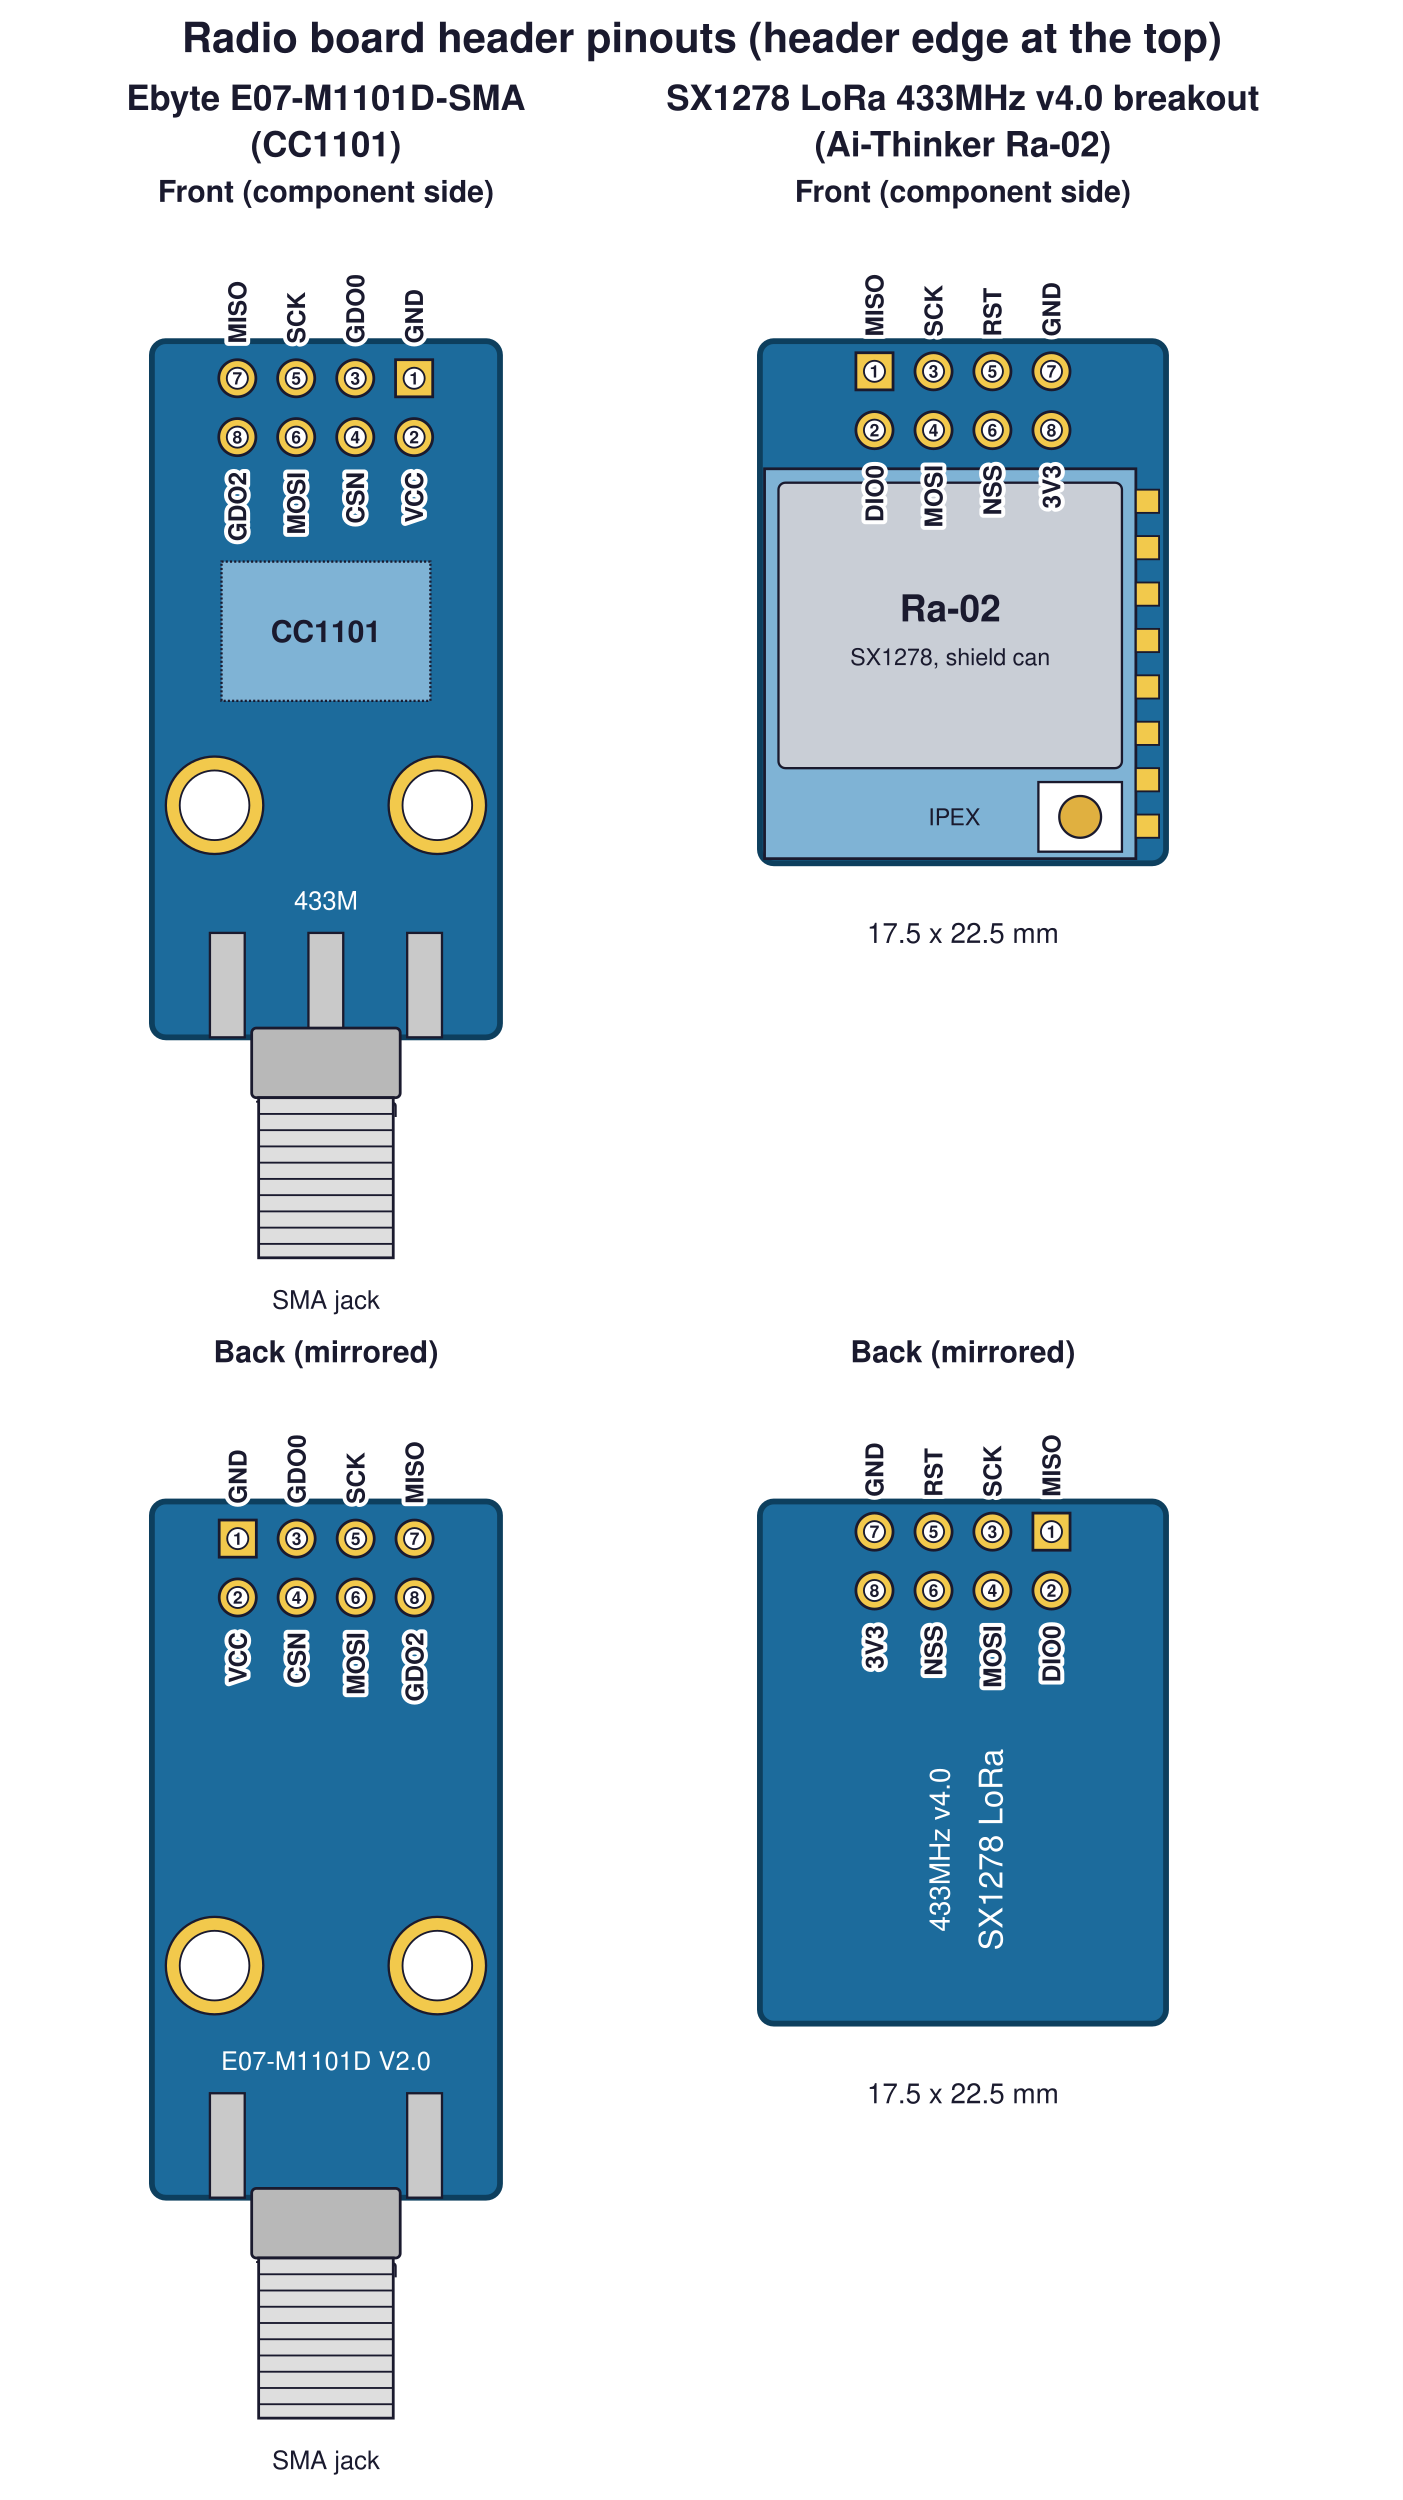
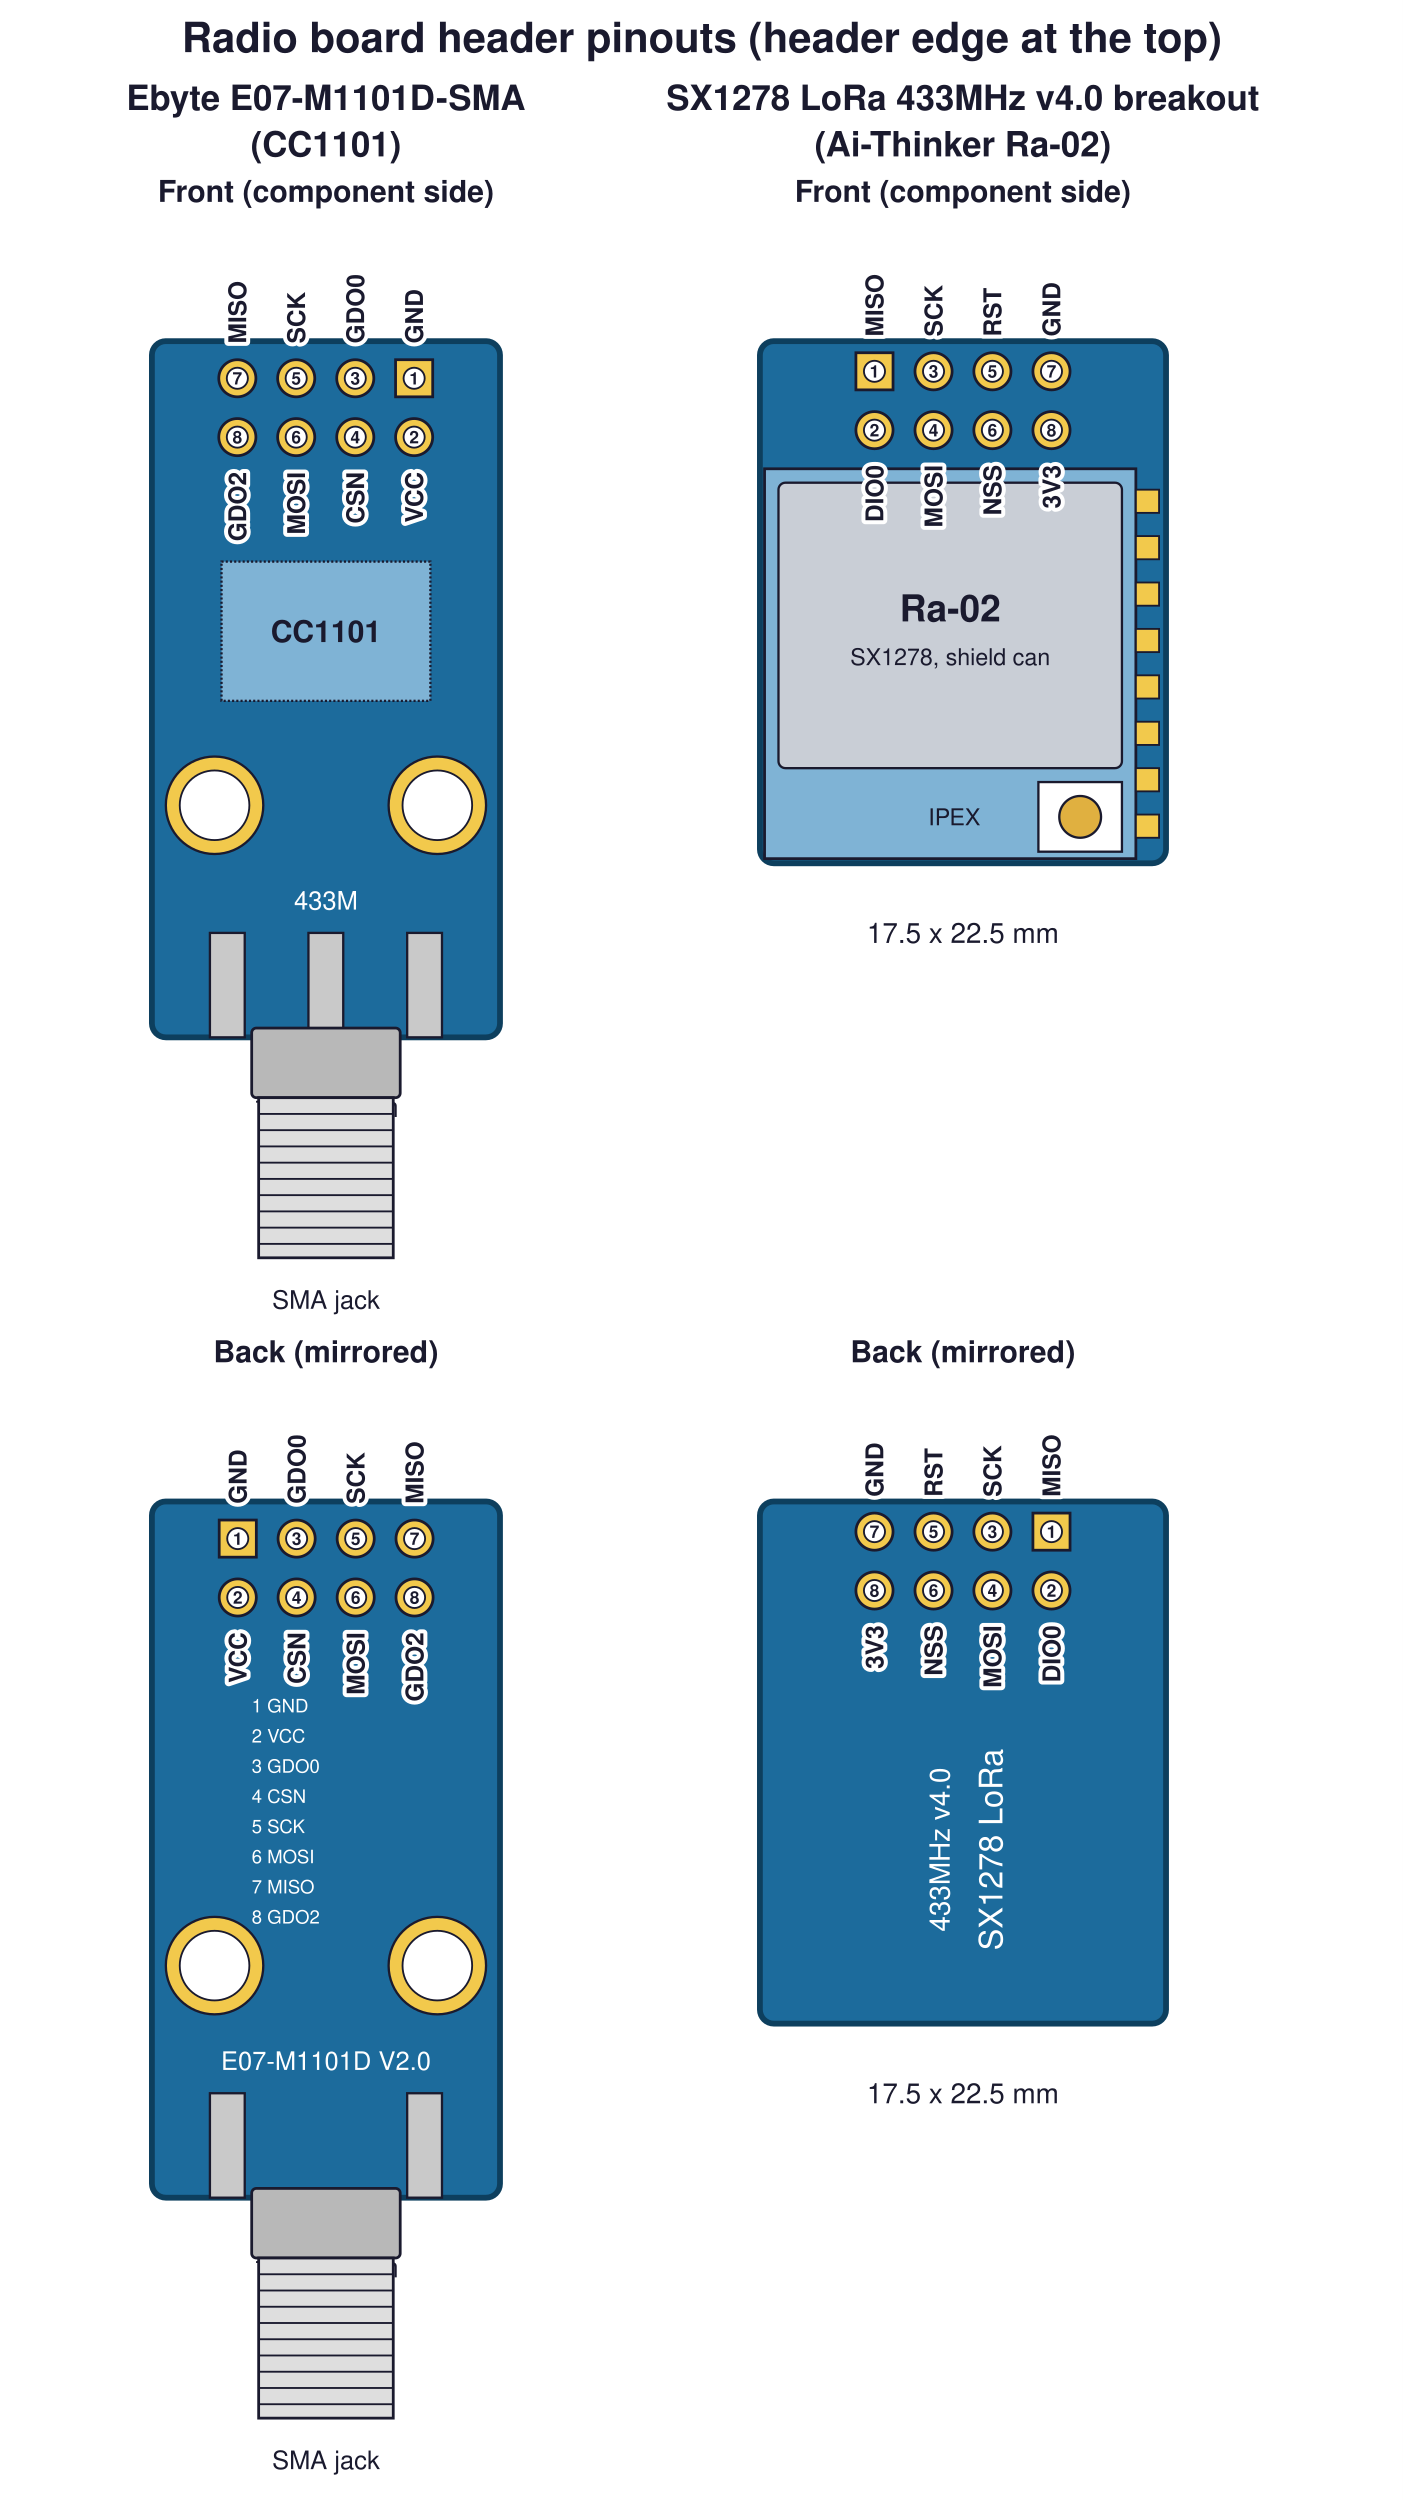
<svg xmlns="http://www.w3.org/2000/svg" width="665" height="1185" viewBox="0 0 665 1185">
  <rect width="100%" height="100%" fill="#ffffff" />
  <text x="332.7" y="17.6" font-size="19.8" font-family="Helvetica, Arial, sans-serif" font-weight="bold" fill="#1a1a2e" text-anchor="middle" dy="0.36em">Radio board header pinouts (header edge at the top)</text>
  <text x="154.5" y="46.2" font-size="16.5" font-family="Helvetica, Arial, sans-serif" font-weight="bold" fill="#1a1a2e" text-anchor="middle" dy="0.36em">Ebyte E07-M1101D-SMA</text>
  <text x="154.5" y="68.2" font-size="16.5" font-family="Helvetica, Arial, sans-serif" font-weight="bold" fill="#1a1a2e" text-anchor="middle" dy="0.36em">(CC1101)</text>
  <g transform="translate(72.0 161.7)">
    <text x="82.5" y="-66.0" font-size="14.3" font-family="Helvetica, Arial, sans-serif" font-weight="bold" fill="#1a1a2e" text-anchor="middle">Front (component side)</text>
    <rect x="0.0" y="0.0" width="165.0" height="330.0" rx="6.6" fill="#1c6b9c" stroke="#0d3f5e" stroke-width="2.75" />
    <text x="82.5" y="363.0" font-size="13.2" font-family="Helvetica, Arial, sans-serif" font-weight="normal" fill="#1a1a2e" text-anchor="middle" dy="0.36em">15 x 30 mm</text>
    <rect x="115.5" y="8.8" width="17.6" height="17.6" rx="0.0" fill="#f2c94c" stroke="#1a1a2e" stroke-width="1.32" />
    <circle cx="124.3" cy="17.6" r="5.0" fill="#ffffff" stroke="#1a1a2e" stroke-width="0.88" />
    <text x="124.3" y="17.6" font-size="8.2" font-family="Helvetica, Arial, sans-serif" font-weight="bold" fill="#1a1a2e" text-anchor="middle" dy="0.36em">1</text>
    <text x="124.3" y="1.1" font-size="11.6" font-family="Helvetica, Arial, sans-serif" font-weight="bold" fill="#1a1a2e" text-anchor="start" dy="0.36em" transform="rotate(-90 124.3 1.1)" stroke="#ffffff" stroke-width="3.8" paint-order="stroke" stroke-linejoin="round">GND</text>
    <circle cx="124.3" cy="45.5" r="8.8" fill="#f2c94c" stroke="#1a1a2e" stroke-width="1.32" />
    <circle cx="124.3" cy="45.5" r="5.0" fill="#ffffff" stroke="#1a1a2e" stroke-width="0.88" />
    <text x="124.3" y="45.5" font-size="8.2" font-family="Helvetica, Arial, sans-serif" font-weight="bold" fill="#1a1a2e" text-anchor="middle" dy="0.36em">2</text>
    <text x="124.3" y="62.0" font-size="11.6" font-family="Helvetica, Arial, sans-serif" font-weight="bold" fill="#1a1a2e" text-anchor="end" dy="0.36em" transform="rotate(-90 124.3 62.0)" stroke="#ffffff" stroke-width="3.8" paint-order="stroke" stroke-linejoin="round">VCC</text>
    <circle cx="96.4" cy="17.6" r="8.8" fill="#f2c94c" stroke="#1a1a2e" stroke-width="1.32" />
    <circle cx="96.4" cy="17.6" r="5.0" fill="#ffffff" stroke="#1a1a2e" stroke-width="0.88" />
    <text x="96.4" y="17.6" font-size="8.2" font-family="Helvetica, Arial, sans-serif" font-weight="bold" fill="#1a1a2e" text-anchor="middle" dy="0.36em">3</text>
    <text x="96.4" y="1.1" font-size="11.6" font-family="Helvetica, Arial, sans-serif" font-weight="bold" fill="#1a1a2e" text-anchor="start" dy="0.36em" transform="rotate(-90 96.4 1.1)" stroke="#ffffff" stroke-width="3.8" paint-order="stroke" stroke-linejoin="round">GDO0</text>
    <circle cx="96.4" cy="45.5" r="8.8" fill="#f2c94c" stroke="#1a1a2e" stroke-width="1.32" />
    <circle cx="96.4" cy="45.5" r="5.0" fill="#ffffff" stroke="#1a1a2e" stroke-width="0.88" />
    <text x="96.4" y="45.5" font-size="8.2" font-family="Helvetica, Arial, sans-serif" font-weight="bold" fill="#1a1a2e" text-anchor="middle" dy="0.36em">4</text>
    <text x="96.4" y="62.0" font-size="11.6" font-family="Helvetica, Arial, sans-serif" font-weight="bold" fill="#1a1a2e" text-anchor="end" dy="0.36em" transform="rotate(-90 96.4 62.0)" stroke="#ffffff" stroke-width="3.8" paint-order="stroke" stroke-linejoin="round">CSN</text>
    <circle cx="68.4" cy="17.6" r="8.8" fill="#f2c94c" stroke="#1a1a2e" stroke-width="1.32" />
    <circle cx="68.4" cy="17.6" r="5.0" fill="#ffffff" stroke="#1a1a2e" stroke-width="0.88" />
    <text x="68.4" y="17.6" font-size="8.2" font-family="Helvetica, Arial, sans-serif" font-weight="bold" fill="#1a1a2e" text-anchor="middle" dy="0.36em">5</text>
    <text x="68.4" y="1.1" font-size="11.6" font-family="Helvetica, Arial, sans-serif" font-weight="bold" fill="#1a1a2e" text-anchor="start" dy="0.36em" transform="rotate(-90 68.4 1.1)" stroke="#ffffff" stroke-width="3.8" paint-order="stroke" stroke-linejoin="round">SCK</text>
    <circle cx="68.4" cy="45.5" r="8.8" fill="#f2c94c" stroke="#1a1a2e" stroke-width="1.32" />
    <circle cx="68.4" cy="45.5" r="5.0" fill="#ffffff" stroke="#1a1a2e" stroke-width="0.88" />
    <text x="68.4" y="45.5" font-size="8.2" font-family="Helvetica, Arial, sans-serif" font-weight="bold" fill="#1a1a2e" text-anchor="middle" dy="0.36em">6</text>
    <text x="68.4" y="62.0" font-size="11.6" font-family="Helvetica, Arial, sans-serif" font-weight="bold" fill="#1a1a2e" text-anchor="end" dy="0.36em" transform="rotate(-90 68.4 62.0)" stroke="#ffffff" stroke-width="3.8" paint-order="stroke" stroke-linejoin="round">MOSI</text>
    <circle cx="40.5" cy="17.6" r="8.8" fill="#f2c94c" stroke="#1a1a2e" stroke-width="1.32" />
    <circle cx="40.5" cy="17.6" r="5.0" fill="#ffffff" stroke="#1a1a2e" stroke-width="0.88" />
    <text x="40.5" y="17.6" font-size="8.2" font-family="Helvetica, Arial, sans-serif" font-weight="bold" fill="#1a1a2e" text-anchor="middle" dy="0.36em">7</text>
    <text x="40.5" y="1.1" font-size="11.6" font-family="Helvetica, Arial, sans-serif" font-weight="bold" fill="#1a1a2e" text-anchor="start" dy="0.36em" transform="rotate(-90 40.5 1.1)" stroke="#ffffff" stroke-width="3.8" paint-order="stroke" stroke-linejoin="round">MISO</text>
    <circle cx="40.5" cy="45.5" r="8.8" fill="#f2c94c" stroke="#1a1a2e" stroke-width="1.32" />
    <circle cx="40.5" cy="45.5" r="5.0" fill="#ffffff" stroke="#1a1a2e" stroke-width="0.88" />
    <text x="40.5" y="45.5" font-size="8.2" font-family="Helvetica, Arial, sans-serif" font-weight="bold" fill="#1a1a2e" text-anchor="middle" dy="0.36em">8</text>
    <text x="40.5" y="62.0" font-size="11.6" font-family="Helvetica, Arial, sans-serif" font-weight="bold" fill="#1a1a2e" text-anchor="end" dy="0.36em" transform="rotate(-90 40.5 62.0)" stroke="#ffffff" stroke-width="3.8" paint-order="stroke" stroke-linejoin="round">GDO2</text>
    <circle cx="29.7" cy="220.0" r="23.1" fill="#f2c94c" stroke="#1a1a2e" stroke-width="1.10" />
    <circle cx="29.7" cy="220.0" r="16.5" fill="#ffffff" stroke="#1a1a2e" stroke-width="0.88" />
    <circle cx="135.3" cy="220.0" r="23.1" fill="#f2c94c" stroke="#1a1a2e" stroke-width="1.10" />
    <circle cx="135.3" cy="220.0" r="16.5" fill="#ffffff" stroke="#1a1a2e" stroke-width="0.88" />
    <rect x="33.0" y="104.5" width="99.0" height="66.0" rx="0.0" fill="#7fb3d5" stroke="#1a1a2e" stroke-width="1.10" stroke-dasharray="1 1" />
    <text x="82.5" y="137.5" font-size="14.3" font-family="Helvetica, Arial, sans-serif" font-weight="bold" fill="#1a1a2e" text-anchor="middle" dy="0.36em">CC1101</text>
    <rect x="27.5" y="280.5" width="16.5" height="49.5" rx="0.0" fill="#c9c9c9" stroke="#1a1a2e" stroke-width="1.10" />
    <rect x="121.0" y="280.5" width="16.5" height="49.5" rx="0.0" fill="#c9c9c9" stroke="#1a1a2e" stroke-width="1.10" />
    <rect x="74.2" y="280.5" width="16.5" height="49.5" rx="0.0" fill="#c9c9c9" stroke="#1a1a2e" stroke-width="1.10" />
    <rect x="47.3" y="325.6" width="70.4" height="33.0" rx="2.2" fill="#b8b8b8" stroke="#1a1a2e" stroke-width="1.32" />
    <rect x="50.6" y="358.6" width="63.8" height="75.9" rx="0.0" fill="#dedede" stroke="#1a1a2e" stroke-width="1.32" />
    <line x1="50.6" y1="366.3" x2="114.4" y2="366.3" stroke="#1a1a2e" stroke-width="0.88" />
    <line x1="50.6" y1="374.0" x2="114.4" y2="374.0" stroke="#1a1a2e" stroke-width="0.88" />
    <line x1="50.6" y1="381.7" x2="114.4" y2="381.7" stroke="#1a1a2e" stroke-width="0.88" />
    <line x1="50.6" y1="389.4" x2="114.4" y2="389.4" stroke="#1a1a2e" stroke-width="0.88" />
    <line x1="50.6" y1="397.1" x2="114.4" y2="397.1" stroke="#1a1a2e" stroke-width="0.88" />
    <line x1="50.6" y1="404.8" x2="114.4" y2="404.8" stroke="#1a1a2e" stroke-width="0.88" />
    <line x1="50.6" y1="412.5" x2="114.4" y2="412.5" stroke="#1a1a2e" stroke-width="0.88" />
    <line x1="50.6" y1="420.2" x2="114.4" y2="420.2" stroke="#1a1a2e" stroke-width="0.88" />
    <line x1="50.6" y1="427.9" x2="114.4" y2="427.9" stroke="#1a1a2e" stroke-width="0.88" />
    <text x="82.5" y="454.3" font-size="12.1" font-family="Helvetica, Arial, sans-serif" font-weight="normal" fill="#1a1a2e" text-anchor="middle" dy="0.36em">SMA jack</text>
    <text x="82.5" y="265.1" font-size="12.1" font-family="Helvetica, Arial, sans-serif" font-weight="normal" fill="#ffffff" text-anchor="middle" dy="0.36em">433M</text>
  </g>
  <g transform="translate(72.0 711.7)">
    <text x="82.5" y="-66.0" font-size="14.3" font-family="Helvetica, Arial, sans-serif" font-weight="bold" fill="#1a1a2e" text-anchor="middle">Back (mirrored)</text>
    <rect x="0.0" y="0.0" width="165.0" height="330.0" rx="6.6" fill="#1c6b9c" stroke="#0d3f5e" stroke-width="2.75" />
    <text x="82.5" y="363.0" font-size="13.2" font-family="Helvetica, Arial, sans-serif" font-weight="normal" fill="#1a1a2e" text-anchor="middle" dy="0.36em">15 x 30 mm</text>
    <rect x="31.9" y="8.8" width="17.6" height="17.6" rx="0.0" fill="#f2c94c" stroke="#1a1a2e" stroke-width="1.32" />
    <circle cx="40.7" cy="17.6" r="5.0" fill="#ffffff" stroke="#1a1a2e" stroke-width="0.88" />
    <text x="40.7" y="17.6" font-size="8.2" font-family="Helvetica, Arial, sans-serif" font-weight="bold" fill="#1a1a2e" text-anchor="middle" dy="0.36em">1</text>
    <text x="40.7" y="1.1" font-size="11.6" font-family="Helvetica, Arial, sans-serif" font-weight="bold" fill="#1a1a2e" text-anchor="start" dy="0.36em" transform="rotate(-90 40.7 1.1)" stroke="#ffffff" stroke-width="3.8" paint-order="stroke" stroke-linejoin="round">GND</text>
    <circle cx="40.7" cy="45.5" r="8.8" fill="#f2c94c" stroke="#1a1a2e" stroke-width="1.32" />
    <circle cx="40.7" cy="45.5" r="5.0" fill="#ffffff" stroke="#1a1a2e" stroke-width="0.88" />
    <text x="40.7" y="45.5" font-size="8.2" font-family="Helvetica, Arial, sans-serif" font-weight="bold" fill="#1a1a2e" text-anchor="middle" dy="0.36em">2</text>
    <text x="40.7" y="62.0" font-size="11.6" font-family="Helvetica, Arial, sans-serif" font-weight="bold" fill="#1a1a2e" text-anchor="end" dy="0.36em" transform="rotate(-90 40.7 62.0)" stroke="#ffffff" stroke-width="3.8" paint-order="stroke" stroke-linejoin="round">VCC</text>
    <circle cx="68.6" cy="17.6" r="8.8" fill="#f2c94c" stroke="#1a1a2e" stroke-width="1.32" />
    <circle cx="68.6" cy="17.6" r="5.0" fill="#ffffff" stroke="#1a1a2e" stroke-width="0.88" />
    <text x="68.6" y="17.6" font-size="8.2" font-family="Helvetica, Arial, sans-serif" font-weight="bold" fill="#1a1a2e" text-anchor="middle" dy="0.36em">3</text>
    <text x="68.6" y="1.1" font-size="11.6" font-family="Helvetica, Arial, sans-serif" font-weight="bold" fill="#1a1a2e" text-anchor="start" dy="0.36em" transform="rotate(-90 68.6 1.1)" stroke="#ffffff" stroke-width="3.8" paint-order="stroke" stroke-linejoin="round">GDO0</text>
    <circle cx="68.6" cy="45.5" r="8.8" fill="#f2c94c" stroke="#1a1a2e" stroke-width="1.32" />
    <circle cx="68.6" cy="45.5" r="5.0" fill="#ffffff" stroke="#1a1a2e" stroke-width="0.88" />
    <text x="68.6" y="45.5" font-size="8.2" font-family="Helvetica, Arial, sans-serif" font-weight="bold" fill="#1a1a2e" text-anchor="middle" dy="0.36em">4</text>
    <text x="68.6" y="62.0" font-size="11.6" font-family="Helvetica, Arial, sans-serif" font-weight="bold" fill="#1a1a2e" text-anchor="end" dy="0.36em" transform="rotate(-90 68.6 62.0)" stroke="#ffffff" stroke-width="3.8" paint-order="stroke" stroke-linejoin="round">CSN</text>
    <circle cx="96.6" cy="17.6" r="8.8" fill="#f2c94c" stroke="#1a1a2e" stroke-width="1.32" />
    <circle cx="96.6" cy="17.6" r="5.0" fill="#ffffff" stroke="#1a1a2e" stroke-width="0.88" />
    <text x="96.6" y="17.6" font-size="8.2" font-family="Helvetica, Arial, sans-serif" font-weight="bold" fill="#1a1a2e" text-anchor="middle" dy="0.36em">5</text>
    <text x="96.6" y="1.1" font-size="11.6" font-family="Helvetica, Arial, sans-serif" font-weight="bold" fill="#1a1a2e" text-anchor="start" dy="0.36em" transform="rotate(-90 96.6 1.1)" stroke="#ffffff" stroke-width="3.8" paint-order="stroke" stroke-linejoin="round">SCK</text>
    <circle cx="96.6" cy="45.5" r="8.8" fill="#f2c94c" stroke="#1a1a2e" stroke-width="1.32" />
    <circle cx="96.6" cy="45.5" r="5.0" fill="#ffffff" stroke="#1a1a2e" stroke-width="0.88" />
    <text x="96.6" y="45.5" font-size="8.2" font-family="Helvetica, Arial, sans-serif" font-weight="bold" fill="#1a1a2e" text-anchor="middle" dy="0.36em">6</text>
    <text x="96.6" y="62.0" font-size="11.6" font-family="Helvetica, Arial, sans-serif" font-weight="bold" fill="#1a1a2e" text-anchor="end" dy="0.36em" transform="rotate(-90 96.6 62.0)" stroke="#ffffff" stroke-width="3.8" paint-order="stroke" stroke-linejoin="round">MOSI</text>
    <circle cx="124.5" cy="17.6" r="8.8" fill="#f2c94c" stroke="#1a1a2e" stroke-width="1.32" />
    <circle cx="124.5" cy="17.6" r="5.0" fill="#ffffff" stroke="#1a1a2e" stroke-width="0.88" />
    <text x="124.5" y="17.6" font-size="8.2" font-family="Helvetica, Arial, sans-serif" font-weight="bold" fill="#1a1a2e" text-anchor="middle" dy="0.36em">7</text>
    <text x="124.5" y="1.1" font-size="11.6" font-family="Helvetica, Arial, sans-serif" font-weight="bold" fill="#1a1a2e" text-anchor="start" dy="0.36em" transform="rotate(-90 124.5 1.1)" stroke="#ffffff" stroke-width="3.8" paint-order="stroke" stroke-linejoin="round">MISO</text>
    <circle cx="124.5" cy="45.5" r="8.8" fill="#f2c94c" stroke="#1a1a2e" stroke-width="1.32" />
    <circle cx="124.5" cy="45.5" r="5.0" fill="#ffffff" stroke="#1a1a2e" stroke-width="0.88" />
    <text x="124.5" y="45.5" font-size="8.2" font-family="Helvetica, Arial, sans-serif" font-weight="bold" fill="#1a1a2e" text-anchor="middle" dy="0.36em">8</text>
    <text x="124.5" y="62.0" font-size="11.6" font-family="Helvetica, Arial, sans-serif" font-weight="bold" fill="#1a1a2e" text-anchor="end" dy="0.36em" transform="rotate(-90 124.5 62.0)" stroke="#ffffff" stroke-width="3.8" paint-order="stroke" stroke-linejoin="round">GDO2</text>
    <circle cx="135.3" cy="220.0" r="23.1" fill="#f2c94c" stroke="#1a1a2e" stroke-width="1.10" />
    <circle cx="135.3" cy="220.0" r="16.5" fill="#ffffff" stroke="#1a1a2e" stroke-width="0.88" />
    <circle cx="29.7" cy="220.0" r="23.1" fill="#f2c94c" stroke="#1a1a2e" stroke-width="1.10" />
    <circle cx="29.7" cy="220.0" r="16.5" fill="#ffffff" stroke="#1a1a2e" stroke-width="0.88" />
+     <text x="47.3" y="96.8" font-size="8.8" font-family="Helvetica, Arial, sans-serif" font-weight="normal" fill="#ffffff" text-anchor="start" dy="0.36em">1 GND</text>
+     <text x="47.3" y="111.1" font-size="8.8" font-family="Helvetica, Arial, sans-serif" font-weight="normal" fill="#ffffff" text-anchor="start" dy="0.36em">2 VCC</text>
+     <text x="47.3" y="125.4" font-size="8.8" font-family="Helvetica, Arial, sans-serif" font-weight="normal" fill="#ffffff" text-anchor="start" dy="0.36em">3 GDO0</text>
+     <text x="47.3" y="139.7" font-size="8.8" font-family="Helvetica, Arial, sans-serif" font-weight="normal" fill="#ffffff" text-anchor="start" dy="0.36em">4 CSN</text>
+     <text x="47.3" y="154.0" font-size="8.8" font-family="Helvetica, Arial, sans-serif" font-weight="normal" fill="#ffffff" text-anchor="start" dy="0.36em">5 SCK</text>
+     <text x="47.3" y="168.3" font-size="8.8" font-family="Helvetica, Arial, sans-serif" font-weight="normal" fill="#ffffff" text-anchor="start" dy="0.36em">6 MOSI</text>
+     <text x="47.3" y="182.6" font-size="8.8" font-family="Helvetica, Arial, sans-serif" font-weight="normal" fill="#ffffff" text-anchor="start" dy="0.36em">7 MISO</text>
+     <text x="47.3" y="196.9" font-size="8.8" font-family="Helvetica, Arial, sans-serif" font-weight="normal" fill="#ffffff" text-anchor="start" dy="0.36em">8 GDO2</text>
    <rect x="121.0" y="280.5" width="16.5" height="49.5" rx="0.0" fill="#c9c9c9" stroke="#1a1a2e" stroke-width="1.10" />
    <rect x="27.5" y="280.5" width="16.5" height="49.5" rx="0.0" fill="#c9c9c9" stroke="#1a1a2e" stroke-width="1.10" />
    <rect x="47.3" y="325.6" width="70.4" height="33.0" rx="2.2" fill="#b8b8b8" stroke="#1a1a2e" stroke-width="1.32" />
    <rect x="50.6" y="358.6" width="63.8" height="75.9" rx="0.0" fill="#dedede" stroke="#1a1a2e" stroke-width="1.32" />
    <line x1="114.4" y1="366.3" x2="50.6" y2="366.3" stroke="#1a1a2e" stroke-width="0.88" />
    <line x1="114.4" y1="374.0" x2="50.6" y2="374.0" stroke="#1a1a2e" stroke-width="0.88" />
    <line x1="114.4" y1="381.7" x2="50.6" y2="381.7" stroke="#1a1a2e" stroke-width="0.88" />
    <line x1="114.4" y1="389.4" x2="50.6" y2="389.4" stroke="#1a1a2e" stroke-width="0.88" />
    <line x1="114.4" y1="397.1" x2="50.6" y2="397.1" stroke="#1a1a2e" stroke-width="0.88" />
    <line x1="114.4" y1="404.8" x2="50.6" y2="404.8" stroke="#1a1a2e" stroke-width="0.88" />
    <line x1="114.4" y1="412.5" x2="50.6" y2="412.5" stroke="#1a1a2e" stroke-width="0.88" />
    <line x1="114.4" y1="420.2" x2="50.6" y2="420.2" stroke="#1a1a2e" stroke-width="0.88" />
    <line x1="114.4" y1="427.9" x2="50.6" y2="427.9" stroke="#1a1a2e" stroke-width="0.88" />
    <text x="82.5" y="454.3" font-size="12.1" font-family="Helvetica, Arial, sans-serif" font-weight="normal" fill="#1a1a2e" text-anchor="middle" dy="0.36em">SMA jack</text>
    <text x="82.5" y="265.1" font-size="12.1" font-family="Helvetica, Arial, sans-serif" font-weight="normal" fill="#ffffff" text-anchor="middle" dy="0.36em">E07-M1101D V2.0</text>
  </g>
  <text x="456.4" y="46.2" font-size="16.5" font-family="Helvetica, Arial, sans-serif" font-weight="bold" fill="#1a1a2e" text-anchor="middle" dy="0.36em">SX1278 LoRa 433MHz v4.0 breakout</text>
  <text x="456.4" y="68.2" font-size="16.5" font-family="Helvetica, Arial, sans-serif" font-weight="bold" fill="#1a1a2e" text-anchor="middle" dy="0.36em">(Ai-Thinker Ra-02)</text>
  <g transform="translate(360.2 161.7)">
    <text x="96.2" y="-66.0" font-size="14.3" font-family="Helvetica, Arial, sans-serif" font-weight="bold" fill="#1a1a2e" text-anchor="middle">Front (component side)</text>
    <rect x="0.0" y="0.0" width="192.5" height="247.5" rx="6.6" fill="#1c6b9c" stroke="#0d3f5e" stroke-width="2.75" />
    <text x="96.2" y="280.5" font-size="13.2" font-family="Helvetica, Arial, sans-serif" font-weight="normal" fill="#1a1a2e" text-anchor="middle" dy="0.36em">17.5 x 22.5 mm</text>
    <rect x="2.2" y="60.5" width="176.0" height="184.8" rx="0.0" fill="#7fb3d5" stroke="#1a1a2e" stroke-width="1.32" />
    <rect x="8.8" y="67.1" width="162.8" height="135.3" rx="3.3" fill="#c9ced6" stroke="#1a1a2e" stroke-width="1.10" />
    <text x="90.2" y="126.5" font-size="17.6" font-family="Helvetica, Arial, sans-serif" font-weight="bold" fill="#1a1a2e" text-anchor="middle" dy="0.36em">Ra-02</text>
    <text x="90.2" y="149.6" font-size="11.0" font-family="Helvetica, Arial, sans-serif" font-weight="normal" fill="#1a1a2e" text-anchor="middle" dy="0.36em">SX1278, shield can</text>
    <rect x="178.2" y="70.4" width="11.0" height="11.0" rx="0.0" fill="#f2c94c" stroke="#1a1a2e" stroke-width="0.88" />
    <rect x="178.2" y="92.4" width="11.0" height="11.0" rx="0.0" fill="#f2c94c" stroke="#1a1a2e" stroke-width="0.88" />
    <rect x="178.2" y="114.4" width="11.0" height="11.0" rx="0.0" fill="#f2c94c" stroke="#1a1a2e" stroke-width="0.88" />
    <rect x="178.2" y="136.4" width="11.0" height="11.0" rx="0.0" fill="#f2c94c" stroke="#1a1a2e" stroke-width="0.88" />
    <rect x="178.2" y="158.4" width="11.0" height="11.0" rx="0.0" fill="#f2c94c" stroke="#1a1a2e" stroke-width="0.88" />
    <rect x="178.2" y="180.4" width="11.0" height="11.0" rx="0.0" fill="#f2c94c" stroke="#1a1a2e" stroke-width="0.88" />
    <rect x="178.2" y="202.4" width="11.0" height="11.0" rx="0.0" fill="#f2c94c" stroke="#1a1a2e" stroke-width="0.88" />
    <rect x="178.2" y="224.4" width="11.0" height="11.0" rx="0.0" fill="#f2c94c" stroke="#1a1a2e" stroke-width="0.88" />
    <rect x="132.0" y="209.0" width="39.6" height="33.0" rx="0.0" fill="#ffffff" stroke="#1a1a2e" stroke-width="1.10" />
    <circle cx="151.8" cy="225.5" r="9.9" fill="#e0b040" stroke="#1a1a2e" stroke-width="1.10" />
    <text x="104.5" y="225.5" font-size="11.0" font-family="Helvetica, Arial, sans-serif" font-weight="normal" fill="#1a1a2e" text-anchor="end" dy="0.36em">IPEX</text>
    <rect x="45.5" y="5.5" width="17.6" height="17.6" rx="0.0" fill="#f2c94c" stroke="#1a1a2e" stroke-width="1.32" />
    <circle cx="54.3" cy="14.3" r="5.0" fill="#ffffff" stroke="#1a1a2e" stroke-width="0.88" />
    <text x="54.3" y="14.3" font-size="8.2" font-family="Helvetica, Arial, sans-serif" font-weight="bold" fill="#1a1a2e" text-anchor="middle" dy="0.36em">1</text>
    <text x="54.3" y="-2.2" font-size="11.6" font-family="Helvetica, Arial, sans-serif" font-weight="bold" fill="#1a1a2e" text-anchor="start" dy="0.36em" transform="rotate(-90 54.3 -2.2)" stroke="#ffffff" stroke-width="3.8" paint-order="stroke" stroke-linejoin="round">MISO</text>
    <circle cx="54.3" cy="42.2" r="8.8" fill="#f2c94c" stroke="#1a1a2e" stroke-width="1.32" />
    <circle cx="54.3" cy="42.2" r="5.0" fill="#ffffff" stroke="#1a1a2e" stroke-width="0.88" />
    <text x="54.3" y="42.2" font-size="8.2" font-family="Helvetica, Arial, sans-serif" font-weight="bold" fill="#1a1a2e" text-anchor="middle" dy="0.36em">2</text>
    <text x="54.3" y="58.7" font-size="11.6" font-family="Helvetica, Arial, sans-serif" font-weight="bold" fill="#1a1a2e" text-anchor="end" dy="0.36em" transform="rotate(-90 54.3 58.7)" stroke="#ffffff" stroke-width="3.8" paint-order="stroke" stroke-linejoin="round">DIO0</text>
    <circle cx="82.3" cy="14.3" r="8.8" fill="#f2c94c" stroke="#1a1a2e" stroke-width="1.32" />
    <circle cx="82.3" cy="14.3" r="5.0" fill="#ffffff" stroke="#1a1a2e" stroke-width="0.88" />
    <text x="82.3" y="14.3" font-size="8.2" font-family="Helvetica, Arial, sans-serif" font-weight="bold" fill="#1a1a2e" text-anchor="middle" dy="0.36em">3</text>
    <text x="82.3" y="-2.2" font-size="11.6" font-family="Helvetica, Arial, sans-serif" font-weight="bold" fill="#1a1a2e" text-anchor="start" dy="0.36em" transform="rotate(-90 82.3 -2.2)" stroke="#ffffff" stroke-width="3.8" paint-order="stroke" stroke-linejoin="round">SCK</text>
    <circle cx="82.3" cy="42.2" r="8.8" fill="#f2c94c" stroke="#1a1a2e" stroke-width="1.32" />
    <circle cx="82.3" cy="42.2" r="5.0" fill="#ffffff" stroke="#1a1a2e" stroke-width="0.88" />
    <text x="82.3" y="42.2" font-size="8.2" font-family="Helvetica, Arial, sans-serif" font-weight="bold" fill="#1a1a2e" text-anchor="middle" dy="0.36em">4</text>
    <text x="82.3" y="58.7" font-size="11.6" font-family="Helvetica, Arial, sans-serif" font-weight="bold" fill="#1a1a2e" text-anchor="end" dy="0.36em" transform="rotate(-90 82.3 58.7)" stroke="#ffffff" stroke-width="3.8" paint-order="stroke" stroke-linejoin="round">MOSI</text>
    <circle cx="110.2" cy="14.3" r="8.8" fill="#f2c94c" stroke="#1a1a2e" stroke-width="1.32" />
    <circle cx="110.2" cy="14.3" r="5.0" fill="#ffffff" stroke="#1a1a2e" stroke-width="0.88" />
    <text x="110.2" y="14.3" font-size="8.2" font-family="Helvetica, Arial, sans-serif" font-weight="bold" fill="#1a1a2e" text-anchor="middle" dy="0.36em">5</text>
    <text x="110.2" y="-2.2" font-size="11.6" font-family="Helvetica, Arial, sans-serif" font-weight="bold" fill="#1a1a2e" text-anchor="start" dy="0.36em" transform="rotate(-90 110.2 -2.2)" stroke="#ffffff" stroke-width="3.8" paint-order="stroke" stroke-linejoin="round">RST</text>
    <circle cx="110.2" cy="42.2" r="8.8" fill="#f2c94c" stroke="#1a1a2e" stroke-width="1.32" />
    <circle cx="110.2" cy="42.2" r="5.0" fill="#ffffff" stroke="#1a1a2e" stroke-width="0.88" />
    <text x="110.2" y="42.2" font-size="8.2" font-family="Helvetica, Arial, sans-serif" font-weight="bold" fill="#1a1a2e" text-anchor="middle" dy="0.36em">6</text>
    <text x="110.2" y="58.7" font-size="11.6" font-family="Helvetica, Arial, sans-serif" font-weight="bold" fill="#1a1a2e" text-anchor="end" dy="0.36em" transform="rotate(-90 110.2 58.7)" stroke="#ffffff" stroke-width="3.8" paint-order="stroke" stroke-linejoin="round">NSS</text>
    <circle cx="138.2" cy="14.3" r="8.8" fill="#f2c94c" stroke="#1a1a2e" stroke-width="1.32" />
    <circle cx="138.2" cy="14.3" r="5.0" fill="#ffffff" stroke="#1a1a2e" stroke-width="0.88" />
    <text x="138.2" y="14.3" font-size="8.2" font-family="Helvetica, Arial, sans-serif" font-weight="bold" fill="#1a1a2e" text-anchor="middle" dy="0.36em">7</text>
    <text x="138.2" y="-2.2" font-size="11.6" font-family="Helvetica, Arial, sans-serif" font-weight="bold" fill="#1a1a2e" text-anchor="start" dy="0.36em" transform="rotate(-90 138.2 -2.2)" stroke="#ffffff" stroke-width="3.8" paint-order="stroke" stroke-linejoin="round">GND</text>
    <circle cx="138.2" cy="42.2" r="8.8" fill="#f2c94c" stroke="#1a1a2e" stroke-width="1.32" />
    <circle cx="138.2" cy="42.2" r="5.0" fill="#ffffff" stroke="#1a1a2e" stroke-width="0.88" />
    <text x="138.2" y="42.2" font-size="8.2" font-family="Helvetica, Arial, sans-serif" font-weight="bold" fill="#1a1a2e" text-anchor="middle" dy="0.36em">8</text>
    <text x="138.2" y="58.7" font-size="11.6" font-family="Helvetica, Arial, sans-serif" font-weight="bold" fill="#1a1a2e" text-anchor="end" dy="0.36em" transform="rotate(-90 138.2 58.7)" stroke="#ffffff" stroke-width="3.8" paint-order="stroke" stroke-linejoin="round">3V3</text>
  </g>
  <g transform="translate(360.2 711.7)">
    <text x="96.2" y="-66.0" font-size="14.3" font-family="Helvetica, Arial, sans-serif" font-weight="bold" fill="#1a1a2e" text-anchor="middle">Back (mirrored)</text>
    <rect x="0.0" y="0.0" width="192.5" height="247.5" rx="6.6" fill="#1c6b9c" stroke="#0d3f5e" stroke-width="2.75" />
    <text x="96.2" y="280.5" font-size="13.2" font-family="Helvetica, Arial, sans-serif" font-weight="normal" fill="#1a1a2e" text-anchor="middle" dy="0.36em">17.5 x 22.5 mm</text>
    <text x="109.4" y="165.0" font-size="15.4" font-family="Helvetica, Arial, sans-serif" font-weight="normal" fill="#ffffff" text-anchor="middle" dy="0.36em" transform="rotate(-90 109.4 165.0)">SX1278 LoRa</text>
    <text x="85.2" y="165.0" font-size="13.2" font-family="Helvetica, Arial, sans-serif" font-weight="normal" fill="#ffffff" text-anchor="middle" dy="0.36em" transform="rotate(-90 85.2 165.0)">433MHz v4.0</text>
    <rect x="129.4" y="5.5" width="17.6" height="17.6" rx="0.0" fill="#f2c94c" stroke="#1a1a2e" stroke-width="1.32" />
    <circle cx="138.2" cy="14.3" r="5.0" fill="#ffffff" stroke="#1a1a2e" stroke-width="0.88" />
    <text x="138.2" y="14.3" font-size="8.2" font-family="Helvetica, Arial, sans-serif" font-weight="bold" fill="#1a1a2e" text-anchor="middle" dy="0.36em">1</text>
    <text x="138.2" y="-2.2" font-size="11.6" font-family="Helvetica, Arial, sans-serif" font-weight="bold" fill="#1a1a2e" text-anchor="start" dy="0.36em" transform="rotate(-90 138.2 -2.2)" stroke="#ffffff" stroke-width="3.8" paint-order="stroke" stroke-linejoin="round">MISO</text>
    <circle cx="138.2" cy="42.2" r="8.8" fill="#f2c94c" stroke="#1a1a2e" stroke-width="1.32" />
    <circle cx="138.2" cy="42.2" r="5.0" fill="#ffffff" stroke="#1a1a2e" stroke-width="0.88" />
    <text x="138.2" y="42.2" font-size="8.2" font-family="Helvetica, Arial, sans-serif" font-weight="bold" fill="#1a1a2e" text-anchor="middle" dy="0.36em">2</text>
    <text x="138.2" y="58.7" font-size="11.6" font-family="Helvetica, Arial, sans-serif" font-weight="bold" fill="#1a1a2e" text-anchor="end" dy="0.36em" transform="rotate(-90 138.2 58.7)" stroke="#ffffff" stroke-width="3.8" paint-order="stroke" stroke-linejoin="round">DIO0</text>
    <circle cx="110.2" cy="14.3" r="8.8" fill="#f2c94c" stroke="#1a1a2e" stroke-width="1.32" />
    <circle cx="110.2" cy="14.3" r="5.0" fill="#ffffff" stroke="#1a1a2e" stroke-width="0.88" />
    <text x="110.2" y="14.3" font-size="8.2" font-family="Helvetica, Arial, sans-serif" font-weight="bold" fill="#1a1a2e" text-anchor="middle" dy="0.36em">3</text>
    <text x="110.2" y="-2.2" font-size="11.6" font-family="Helvetica, Arial, sans-serif" font-weight="bold" fill="#1a1a2e" text-anchor="start" dy="0.36em" transform="rotate(-90 110.2 -2.2)" stroke="#ffffff" stroke-width="3.8" paint-order="stroke" stroke-linejoin="round">SCK</text>
    <circle cx="110.2" cy="42.2" r="8.8" fill="#f2c94c" stroke="#1a1a2e" stroke-width="1.32" />
    <circle cx="110.2" cy="42.2" r="5.0" fill="#ffffff" stroke="#1a1a2e" stroke-width="0.88" />
    <text x="110.2" y="42.2" font-size="8.2" font-family="Helvetica, Arial, sans-serif" font-weight="bold" fill="#1a1a2e" text-anchor="middle" dy="0.36em">4</text>
    <text x="110.2" y="58.7" font-size="11.6" font-family="Helvetica, Arial, sans-serif" font-weight="bold" fill="#1a1a2e" text-anchor="end" dy="0.36em" transform="rotate(-90 110.2 58.7)" stroke="#ffffff" stroke-width="3.8" paint-order="stroke" stroke-linejoin="round">MOSI</text>
    <circle cx="82.3" cy="14.3" r="8.8" fill="#f2c94c" stroke="#1a1a2e" stroke-width="1.32" />
    <circle cx="82.3" cy="14.3" r="5.0" fill="#ffffff" stroke="#1a1a2e" stroke-width="0.88" />
    <text x="82.3" y="14.3" font-size="8.2" font-family="Helvetica, Arial, sans-serif" font-weight="bold" fill="#1a1a2e" text-anchor="middle" dy="0.36em">5</text>
    <text x="82.3" y="-2.2" font-size="11.6" font-family="Helvetica, Arial, sans-serif" font-weight="bold" fill="#1a1a2e" text-anchor="start" dy="0.36em" transform="rotate(-90 82.3 -2.2)" stroke="#ffffff" stroke-width="3.8" paint-order="stroke" stroke-linejoin="round">RST</text>
    <circle cx="82.3" cy="42.2" r="8.8" fill="#f2c94c" stroke="#1a1a2e" stroke-width="1.32" />
    <circle cx="82.3" cy="42.2" r="5.0" fill="#ffffff" stroke="#1a1a2e" stroke-width="0.88" />
    <text x="82.3" y="42.2" font-size="8.2" font-family="Helvetica, Arial, sans-serif" font-weight="bold" fill="#1a1a2e" text-anchor="middle" dy="0.36em">6</text>
    <text x="82.3" y="58.7" font-size="11.6" font-family="Helvetica, Arial, sans-serif" font-weight="bold" fill="#1a1a2e" text-anchor="end" dy="0.36em" transform="rotate(-90 82.3 58.7)" stroke="#ffffff" stroke-width="3.8" paint-order="stroke" stroke-linejoin="round">NSS</text>
    <circle cx="54.3" cy="14.3" r="8.8" fill="#f2c94c" stroke="#1a1a2e" stroke-width="1.32" />
    <circle cx="54.3" cy="14.3" r="5.0" fill="#ffffff" stroke="#1a1a2e" stroke-width="0.88" />
    <text x="54.3" y="14.3" font-size="8.2" font-family="Helvetica, Arial, sans-serif" font-weight="bold" fill="#1a1a2e" text-anchor="middle" dy="0.36em">7</text>
    <text x="54.3" y="-2.2" font-size="11.6" font-family="Helvetica, Arial, sans-serif" font-weight="bold" fill="#1a1a2e" text-anchor="start" dy="0.36em" transform="rotate(-90 54.3 -2.2)" stroke="#ffffff" stroke-width="3.8" paint-order="stroke" stroke-linejoin="round">GND</text>
    <circle cx="54.3" cy="42.2" r="8.8" fill="#f2c94c" stroke="#1a1a2e" stroke-width="1.32" />
    <circle cx="54.3" cy="42.2" r="5.0" fill="#ffffff" stroke="#1a1a2e" stroke-width="0.88" />
    <text x="54.3" y="42.2" font-size="8.2" font-family="Helvetica, Arial, sans-serif" font-weight="bold" fill="#1a1a2e" text-anchor="middle" dy="0.36em">8</text>
    <text x="54.3" y="58.7" font-size="11.6" font-family="Helvetica, Arial, sans-serif" font-weight="bold" fill="#1a1a2e" text-anchor="end" dy="0.36em" transform="rotate(-90 54.3 58.7)" stroke="#ffffff" stroke-width="3.8" paint-order="stroke" stroke-linejoin="round">3V3</text>
  </g>
</svg>
